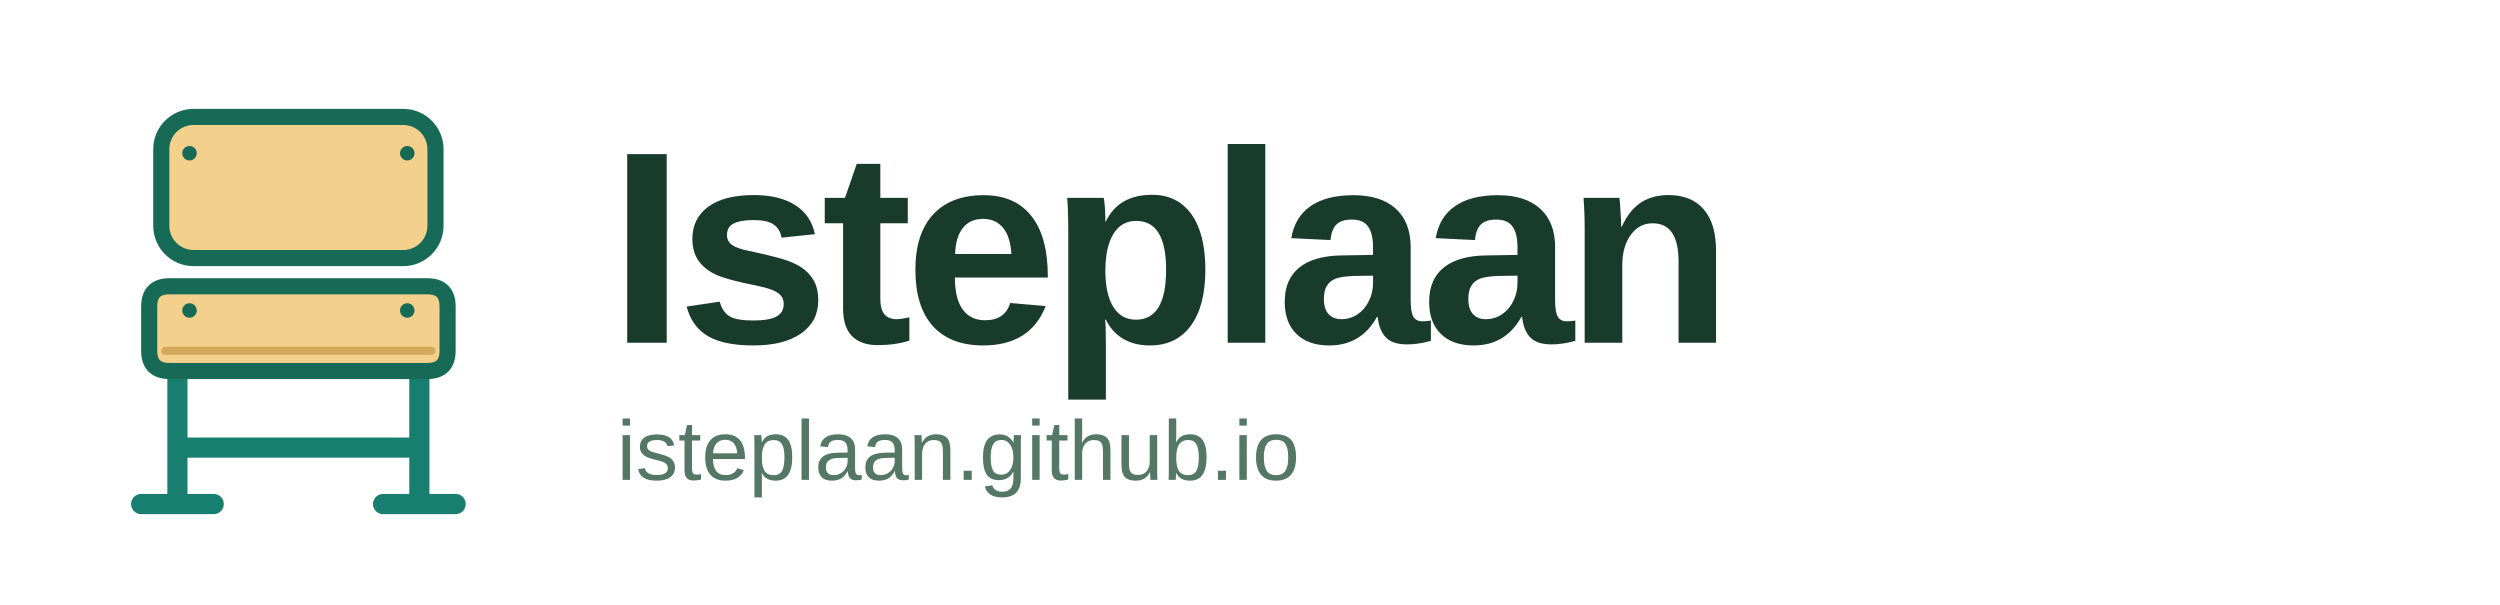
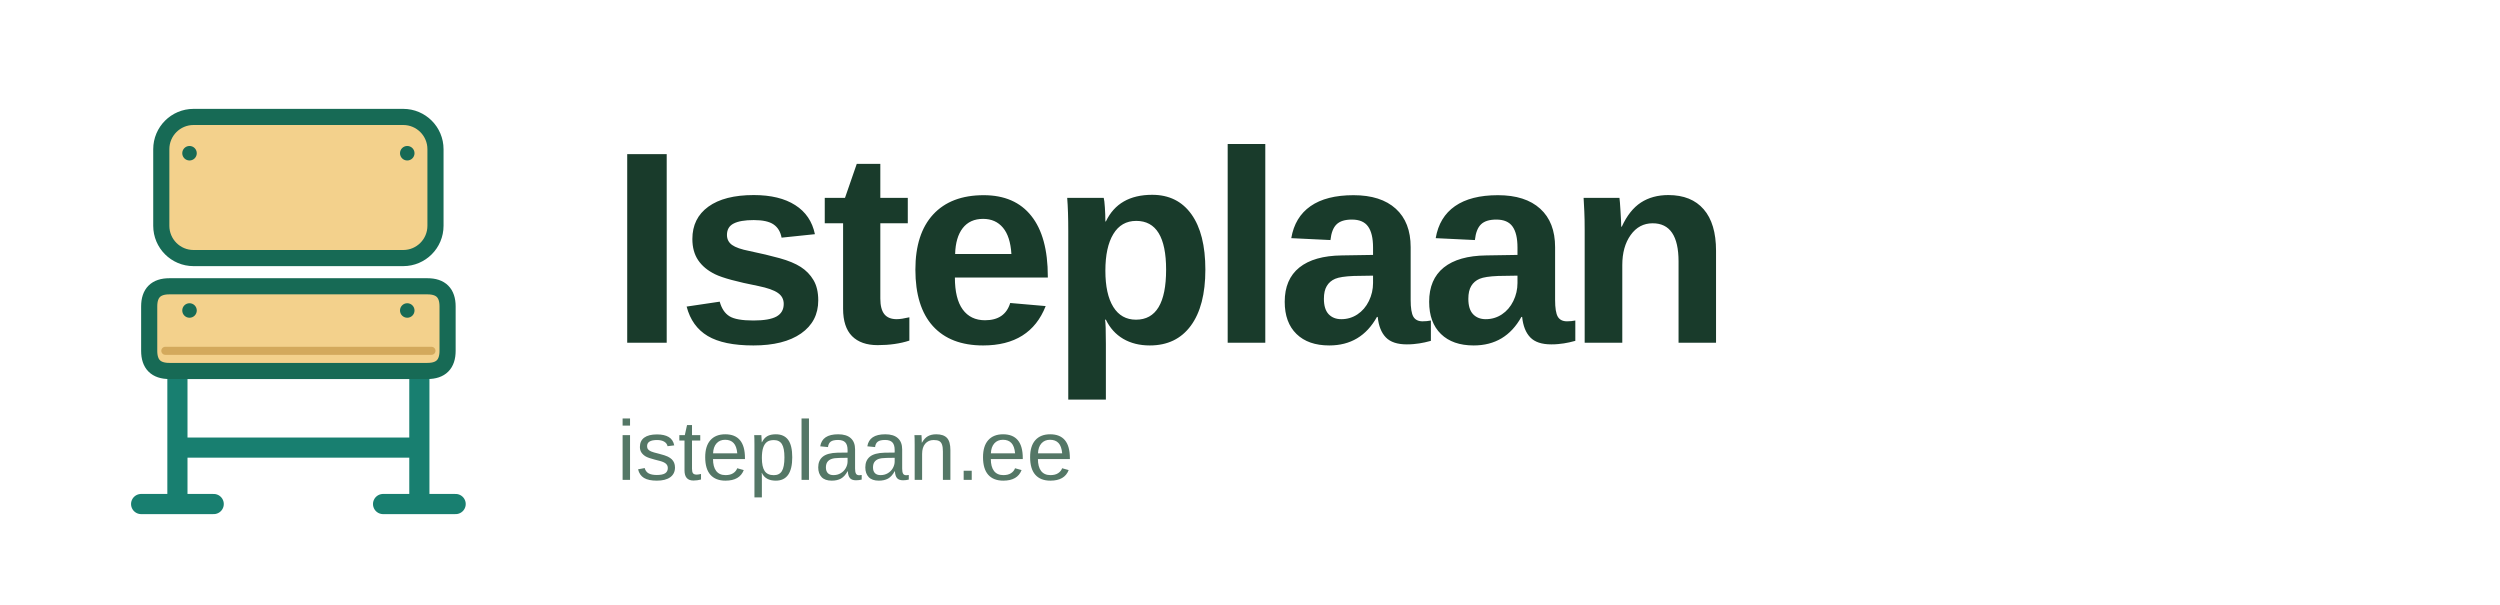
<svg xmlns="http://www.w3.org/2000/svg" viewBox="0 0 620 150" role="img" aria-label="Isteplaan logo">
  <g transform="translate(10 11)">
    <g fill="none" stroke="#187F70" stroke-width="5" stroke-linecap="round" stroke-linejoin="round">
      <path d="M37 51V27M91 51V27" />
      <path d="M34 79v34m60-34v34M35 100h58M25 114h18m42 0h18" />
    </g>
    <rect x="30" y="18" width="68" height="35" rx="8" fill="#F3D18C" stroke="#176A55" stroke-width="4" />
    <path d="M27 65q0-5 5-5h64q5 0 5 5v11q0 5-5 5H32q-5 0-5-5Z" fill="#F3D18C" stroke="#176A55" stroke-width="4" />
    <path d="M31 76h66" stroke="#D3A95C" stroke-width="2" stroke-linecap="round" />
    <g fill="#176A55">
      <circle cx="37" cy="27" r="1.8" />
      <circle cx="91" cy="27" r="1.8" />
      <circle cx="37" cy="66" r="1.8" />
      <circle cx="91" cy="66" r="1.8" />
    </g>
  </g>
  <text x="151" y="85" fill="#193B2B" font-family="Arial, Helvetica, sans-serif" font-size="68" font-weight="700" letter-spacing="-2">Isteplaan</text>
-   <text id="veebiaadress" x="153" y="119" fill="#547766" font-family="Arial, Helvetica, sans-serif" font-size="21">isteplaan.github.io</text>
+   <text id="veebiaadress" x="153" y="119" fill="#547766" font-family="Arial, Helvetica, sans-serif" font-size="21">isteplaan.ee</text>
</svg>
